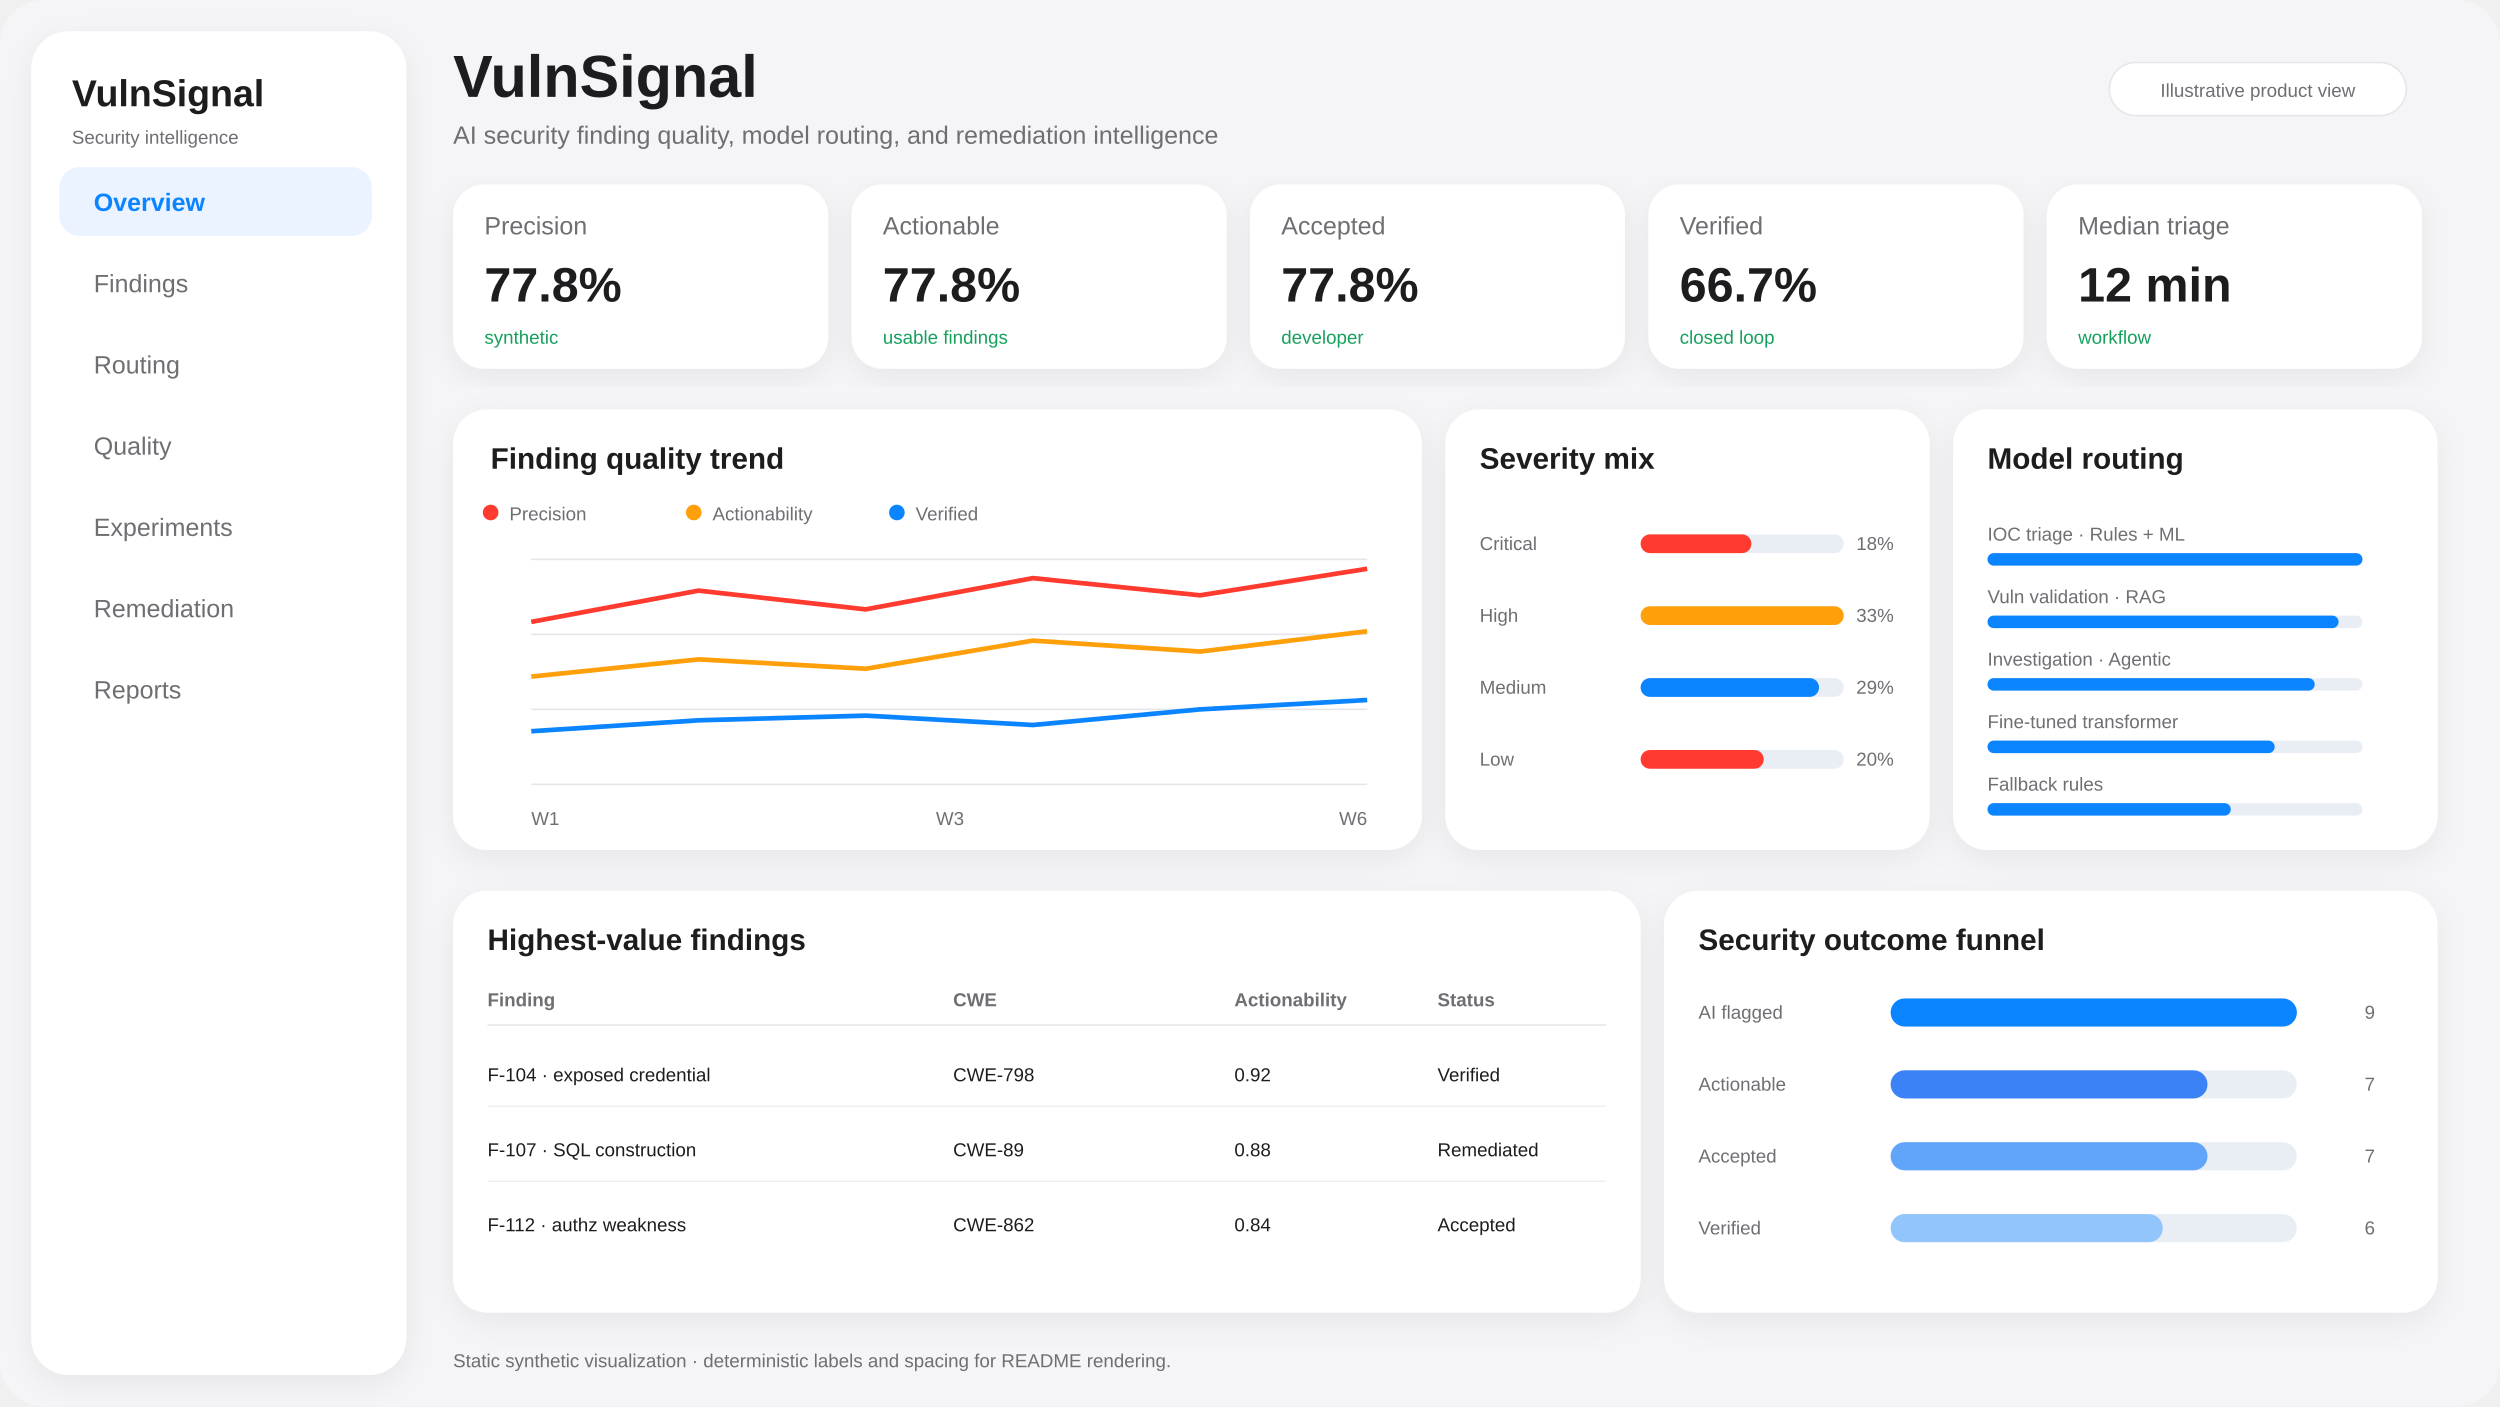
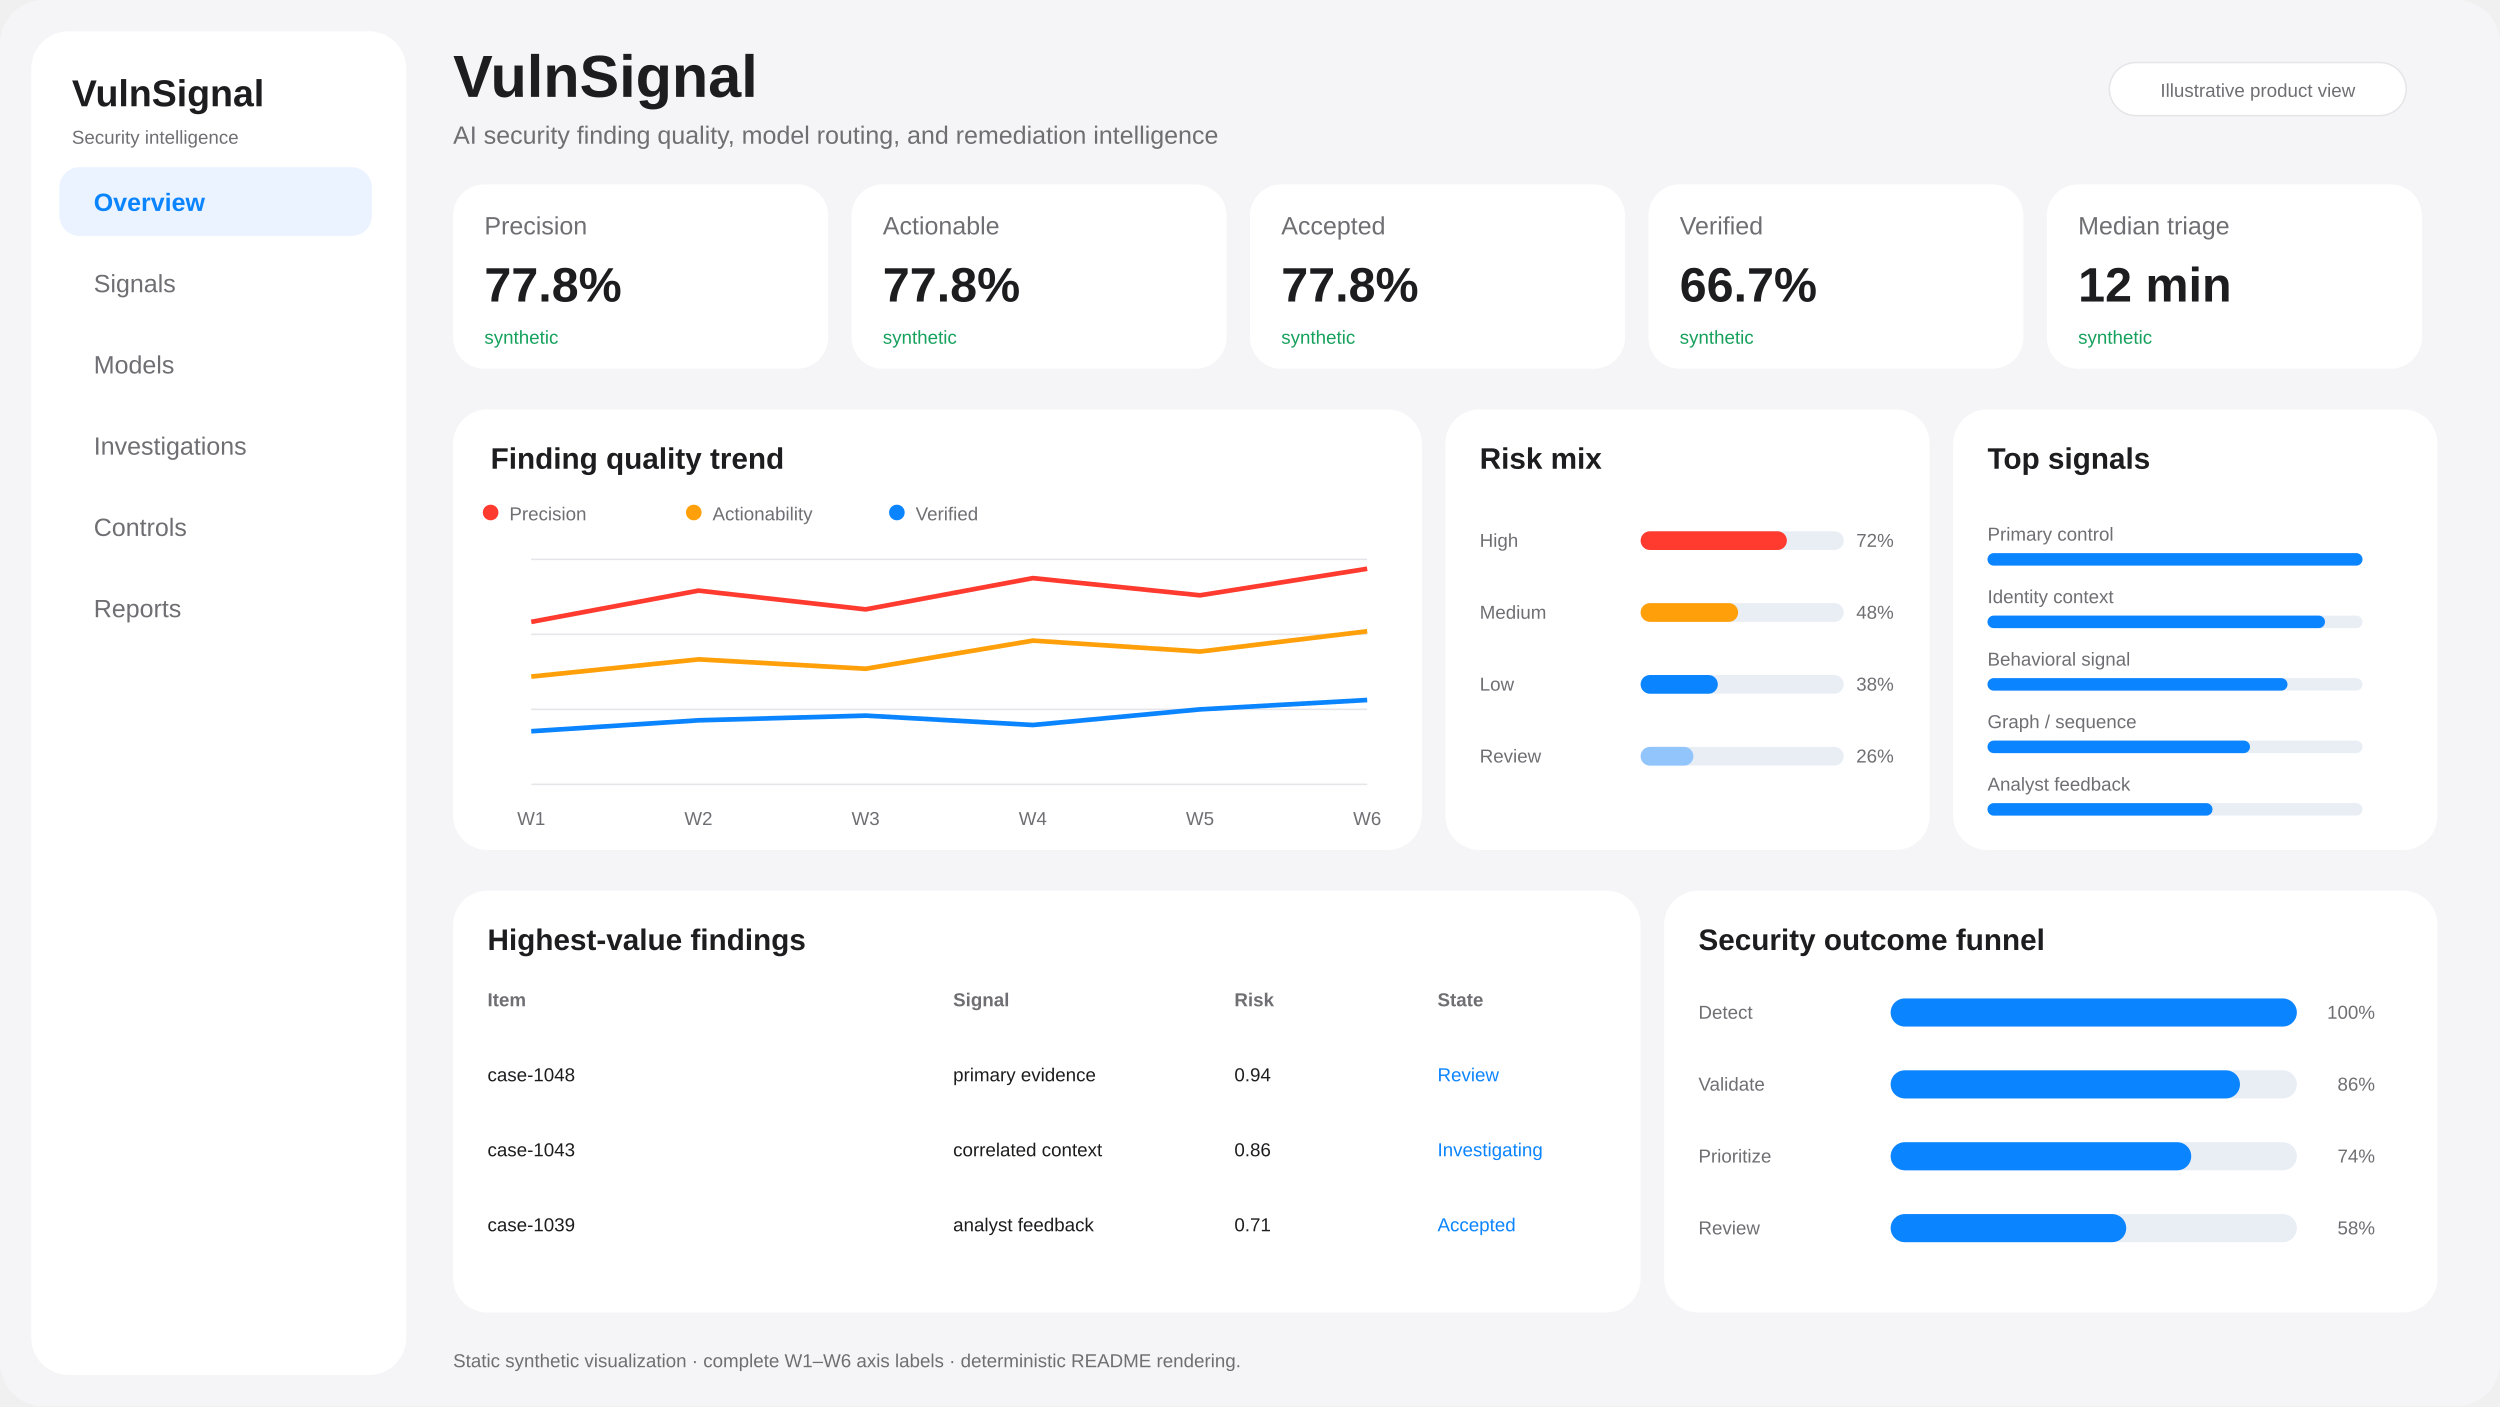
<svg xmlns="http://www.w3.org/2000/svg" width="1600" height="900" viewBox="0 0 1600 900">
-   <defs>
-     <style>text{font-family:-apple-system,BlinkMacSystemFont,"Segoe UI",Arial,sans-serif;fill:#1d1d1f}.m{fill:#6e6e73}.b{fill:#0a84ff}.g{fill:#15a05c}.r{fill:#ff3b30}.o{fill:#ff9f0a}.card{fill:#fff}.grid{stroke:#e5e5ea}.sm{font-size:12px}.md{font-size:16px}.h{font-weight:700}</style>
-     <filter id="s">
-       <feDropShadow dx="0" dy="6" stdDeviation="10" flood-opacity=".06" />
-     </filter>
-   </defs>
+   <style>text{font-family:-apple-system,BlinkMacSystemFont,"Segoe UI",Arial,sans-serif;fill:#1d1d1f}.m{fill:#6e6e73}.b{fill:#0a84ff}.g{fill:#15a05c}.r{fill:#ff3b30}.o{fill:#ff9f0a}.sm{font-size:12px}.md{font-size:16px}.h{font-weight:700}.card{fill:#fff}.grid{stroke:#e5e5ea}</style>
  <rect width="1600" height="900" rx="28" fill="#f5f5f7" />
-   <rect x="20" y="20" width="240" height="860" rx="24" class="card" filter="url(#s)" />
+   <rect x="20" y="20" width="240" height="860" rx="24" class="card" />
  <text x="46" y="68" font-size="24" class="h">VulnSignal</text>
  <text x="46" y="92" class="m sm">Security intelligence</text>
  <rect x="38" y="107" width="200" height="44" rx="13" fill="#eaf3ff" />
-   <text x="60" y="135" class="b md h">Overview</text>
-   <text x="60" y="187" class="m md">Findings</text>
-   <text x="60" y="239" class="m md">Routing</text>
-   <text x="60" y="291" class="m md">Quality</text>
-   <text x="60" y="343" class="m md">Experiments</text>
-   <text x="60" y="395" class="m md">Remediation</text>
-   <text x="60" y="447" class="m md">Reports</text>
+   <text x="60" y="135" class="b h md">Overview</text>
+   <text x="60" y="187" class="m md">Signals</text>
+   <text x="60" y="239" class="m md">Models</text>
+   <text x="60" y="291" class="m md">Investigations</text>
+   <text x="60" y="343" class="m md">Controls</text>
+   <text x="60" y="395" class="m md">Reports</text>
  <text x="290" y="62" font-size="38" class="h">VulnSignal</text>
  <text x="290" y="92" class="m md">AI security finding quality, model routing, and remediation intelligence</text>
-   <rect x="1350" y="40" width="190" height="34" rx="17" fill="#fff" stroke="#e5e5ea" />
+   <rect x="1350" y="40" width="190" height="34" rx="17" class="card" stroke="#e5e5ea" />
  <text x="1445" y="62" text-anchor="middle" class="m sm">Illustrative product view</text>
-   <g filter="url(#s)">
-     <rect x="290" y="118" width="240" height="118" rx="20" class="card" />
-   </g>
+   <rect x="290" y="118" width="240" height="118" rx="20" class="card" />
  <text x="310" y="150" class="m md">Precision</text>
  <text x="310" y="193" font-size="31" class="h">77.8%</text>
  <text x="310" y="220" class="g sm">synthetic</text>
-   <g filter="url(#s)">
-     <rect x="545" y="118" width="240" height="118" rx="20" class="card" />
-   </g>
+   <rect x="545" y="118" width="240" height="118" rx="20" class="card" />
  <text x="565" y="150" class="m md">Actionable</text>
  <text x="565" y="193" font-size="31" class="h">77.8%</text>
-   <text x="565" y="220" class="g sm">usable findings</text>
-   <g filter="url(#s)">
-     <rect x="800" y="118" width="240" height="118" rx="20" class="card" />
-   </g>
+   <text x="565" y="220" class="g sm">synthetic</text>
+   <rect x="800" y="118" width="240" height="118" rx="20" class="card" />
  <text x="820" y="150" class="m md">Accepted</text>
  <text x="820" y="193" font-size="31" class="h">77.8%</text>
-   <text x="820" y="220" class="g sm">developer</text>
-   <g filter="url(#s)">
-     <rect x="1055" y="118" width="240" height="118" rx="20" class="card" />
-   </g>
+   <text x="820" y="220" class="g sm">synthetic</text>
+   <rect x="1055" y="118" width="240" height="118" rx="20" class="card" />
  <text x="1075" y="150" class="m md">Verified</text>
  <text x="1075" y="193" font-size="31" class="h">66.7%</text>
-   <text x="1075" y="220" class="g sm">closed loop</text>
-   <g filter="url(#s)">
-     <rect x="1310" y="118" width="240" height="118" rx="20" class="card" />
-   </g>
+   <text x="1075" y="220" class="g sm">synthetic</text>
+   <rect x="1310" y="118" width="240" height="118" rx="20" class="card" />
  <text x="1330" y="150" class="m md">Median triage</text>
  <text x="1330" y="193" font-size="31" class="h">12 min</text>
-   <text x="1330" y="220" class="g sm">workflow</text>
-   <g filter="url(#s)">
-     <rect x="290" y="262" width="620" height="282" rx="22" class="card" />
-     <rect x="925" y="262" width="310" height="282" rx="22" class="card" />
-     <rect x="1250" y="262" width="310" height="282" rx="22" class="card" />
-   </g>
+   <text x="1330" y="220" class="g sm">synthetic</text>
+   <rect x="290" y="262" width="620" height="282" rx="22" class="card" />
+   <rect x="925" y="262" width="310" height="282" rx="22" class="card" />
+   <rect x="1250" y="262" width="310" height="282" rx="22" class="card" />
  <text x="314" y="300" font-size="19" class="h">Finding quality trend</text>
  <circle cx="314" cy="328" r="5" fill="#ff3b30" />
  <text x="326" y="333" class="m sm">Precision</text>
  <circle cx="444" cy="328" r="5" fill="#ff9f0a" />
  <text x="456" y="333" class="m sm">Actionability</text>
  <circle cx="574" cy="328" r="5" fill="#0a84ff" />
  <text x="586" y="333" class="m sm">Verified</text>
  <line x1="340" y1="358" x2="875" y2="358" class="grid" />
  <line x1="340" y1="406" x2="875" y2="406" class="grid" />
  <line x1="340" y1="454" x2="875" y2="454" class="grid" />
  <line x1="340" y1="502" x2="875" y2="502" class="grid" />
  <polyline points="340,398 447,378 554,390 661,370 768,381 875,364" fill="none" stroke="#ff3b30" stroke-width="3" />
  <polyline points="340,433 447,422 554,428 661,410 768,417 875,404" fill="none" stroke="#ff9f0a" stroke-width="3" />
  <polyline points="340,468 447,461 554,458 661,464 768,454 875,448" fill="none" stroke="#0a84ff" stroke-width="3" />
-   <text x="340" y="528" class="m sm">W1</text>
-   <text x="608" y="528" text-anchor="middle" class="m sm">W3</text>
-   <text x="875" y="528" text-anchor="end" class="m sm">W6</text>
-   <text x="947" y="300" font-size="19" class="h">Severity mix</text>
-   <text x="947" y="352" class="m sm">Critical</text>
-   <rect x="1050" y="342" width="130" height="12" rx="6" fill="#e9eef5" />
-   <rect x="1050" y="342" width="70.9" height="12" rx="6" fill="#ff3b30" />
-   <text x="1212" y="352" text-anchor="end" class="m sm">18%</text>
-   <text x="947" y="398" class="m sm">High</text>
-   <rect x="1050" y="388" width="130" height="12" rx="6" fill="#e9eef5" />
-   <rect x="1050" y="388" width="130" height="12" rx="6" fill="#ff9f0a" />
-   <text x="1212" y="398" text-anchor="end" class="m sm">33%</text>
-   <text x="947" y="444" class="m sm">Medium</text>
-   <rect x="1050" y="434" width="130" height="12" rx="6" fill="#e9eef5" />
-   <rect x="1050" y="434" width="114.2" height="12" rx="6" fill="#0a84ff" />
-   <text x="1212" y="444" text-anchor="end" class="m sm">29%</text>
-   <text x="947" y="490" class="m sm">Low</text>
-   <rect x="1050" y="480" width="130" height="12" rx="6" fill="#e9eef5" />
-   <rect x="1050" y="480" width="78.8" height="12" rx="6" fill="#ff3b30" />
-   <text x="1212" y="490" text-anchor="end" class="m sm">20%</text>
-   <text x="1272" y="300" font-size="19" class="h">Model routing</text>
-   <text x="1272" y="346" class="m sm">IOC triage · Rules + ML</text>
+   <text x="340" y="528" text-anchor="middle" class="m sm">W1</text>
+   <text x="447" y="528" text-anchor="middle" class="m sm">W2</text>
+   <text x="554" y="528" text-anchor="middle" class="m sm">W3</text>
+   <text x="661" y="528" text-anchor="middle" class="m sm">W4</text>
+   <text x="768" y="528" text-anchor="middle" class="m sm">W5</text>
+   <text x="875" y="528" text-anchor="middle" class="m sm">W6</text>
+   <text x="947" y="300" font-size="19" class="h">Risk mix</text>
+   <text x="947" y="350" class="m sm">High</text>
+   <rect x="1050" y="340" width="130" height="12" rx="6" fill="#e9eef5" />
+   <rect x="1050" y="340" width="93.6" height="12" rx="6" fill="#ff3b30" />
+   <text x="1212" y="350" text-anchor="end" class="m sm">72%</text>
+   <text x="947" y="396" class="m sm">Medium</text>
+   <rect x="1050" y="386" width="130" height="12" rx="6" fill="#e9eef5" />
+   <rect x="1050" y="386" width="62.4" height="12" rx="6" fill="#ff9f0a" />
+   <text x="1212" y="396" text-anchor="end" class="m sm">48%</text>
+   <text x="947" y="442" class="m sm">Low</text>
+   <rect x="1050" y="432" width="130" height="12" rx="6" fill="#e9eef5" />
+   <rect x="1050" y="432" width="49.4" height="12" rx="6" fill="#0a84ff" />
+   <text x="1212" y="442" text-anchor="end" class="m sm">38%</text>
+   <text x="947" y="488" class="m sm">Review</text>
+   <rect x="1050" y="478" width="130" height="12" rx="6" fill="#e9eef5" />
+   <rect x="1050" y="478" width="33.8" height="12" rx="6" fill="#93c5fd" />
+   <text x="1212" y="488" text-anchor="end" class="m sm">26%</text>
+   <text x="1272" y="300" font-size="19" class="h">Top signals</text>
+   <text x="1272" y="346" class="m sm">Primary control</text>
  <rect x="1272" y="354" width="240" height="8" rx="4" fill="#e9eef5" />
  <rect x="1272" y="354" width="240" height="8" rx="4" fill="#0a84ff" />
-   <text x="1272" y="386" class="m sm">Vuln validation · RAG</text>
+   <text x="1272" y="386" class="m sm">Identity context</text>
  <rect x="1272" y="394" width="240" height="8" rx="4" fill="#e9eef5" />
-   <rect x="1272" y="394" width="224.7" height="8" rx="4" fill="#0a84ff" />
-   <text x="1272" y="426" class="m sm">Investigation · Agentic</text>
+   <rect x="1272" y="394" width="216" height="8" rx="4" fill="#0a84ff" />
+   <text x="1272" y="426" class="m sm">Behavioral signal</text>
  <rect x="1272" y="434" width="240" height="8" rx="4" fill="#e9eef5" />
-   <rect x="1272" y="434" width="209.4" height="8" rx="4" fill="#0a84ff" />
-   <text x="1272" y="466" class="m sm">Fine-tuned transformer</text>
+   <rect x="1272" y="434" width="192" height="8" rx="4" fill="#0a84ff" />
+   <text x="1272" y="466" class="m sm">Graph / sequence</text>
  <rect x="1272" y="474" width="240" height="8" rx="4" fill="#e9eef5" />
-   <rect x="1272" y="474" width="183.8" height="8" rx="4" fill="#0a84ff" />
-   <text x="1272" y="506" class="m sm">Fallback rules</text>
+   <rect x="1272" y="474" width="168" height="8" rx="4" fill="#0a84ff" />
+   <text x="1272" y="506" class="m sm">Analyst feedback</text>
  <rect x="1272" y="514" width="240" height="8" rx="4" fill="#e9eef5" />
-   <rect x="1272" y="514" width="155.7" height="8" rx="4" fill="#0a84ff" />
-   <g filter="url(#s)">
-     <rect x="290" y="570" width="760" height="270" rx="22" class="card" />
-     <rect x="1065" y="570" width="495" height="270" rx="22" class="card" />
-   </g>
+   <rect x="1272" y="514" width="144" height="8" rx="4" fill="#0a84ff" />
+   <rect x="290" y="570" width="760" height="270" rx="22" class="card" />
+   <rect x="1065" y="570" width="495" height="270" rx="22" class="card" />
  <text x="312" y="608" font-size="19" class="h">Highest-value findings</text>
-   <text x="312" y="644" class="m sm h">Finding</text>
-   <text x="610" y="644" class="m sm h">CWE</text>
-   <text x="790" y="644" class="m sm h">Actionability</text>
-   <text x="920" y="644" class="m sm h">Status</text>
-   <line x1="312" y1="656" x2="1028" y2="656" class="grid" />
-   <text x="312" y="692" class="sm">F-104 · exposed credential</text>
-   <text x="610" y="692" class="sm">CWE-798</text>
-   <text x="790" y="692" class="sm">0.92</text>
-   <text x="920" y="692" class="sm">Verified</text>
-   <line x1="312" y1="708" x2="1028" y2="708" stroke="#f0f0f2" />
-   <text x="312" y="740" class="sm">F-107 · SQL construction</text>
-   <text x="610" y="740" class="sm">CWE-89</text>
-   <text x="790" y="740" class="sm">0.88</text>
-   <text x="920" y="740" class="sm">Remediated</text>
-   <line x1="312" y1="756" x2="1028" y2="756" stroke="#f0f0f2" />
-   <text x="312" y="788" class="sm">F-112 · authz weakness</text>
-   <text x="610" y="788" class="sm">CWE-862</text>
-   <text x="790" y="788" class="sm">0.84</text>
-   <text x="920" y="788" class="sm">Accepted</text>
+   <text x="312" y="644" class="m sm h">Item</text>
+   <text x="610" y="644" class="m sm h">Signal</text>
+   <text x="790" y="644" class="m sm h">Risk</text>
+   <text x="920" y="644" class="m sm h">State</text>
+   <text x="312" y="692" class="sm">case-1048</text>
+   <text x="610" y="692" class="sm">primary evidence</text>
+   <text x="790" y="692" class="sm">0.94</text>
+   <text x="920" y="692" class="b sm">Review</text>
+   <text x="312" y="740" class="sm">case-1043</text>
+   <text x="610" y="740" class="sm">correlated context</text>
+   <text x="790" y="740" class="sm">0.86</text>
+   <text x="920" y="740" class="b sm">Investigating</text>
+   <text x="312" y="788" class="sm">case-1039</text>
+   <text x="610" y="788" class="sm">analyst feedback</text>
+   <text x="790" y="788" class="sm">0.71</text>
+   <text x="920" y="788" class="b sm">Accepted</text>
  <text x="1087" y="608" font-size="19" class="h">Security outcome funnel</text>
-   <text x="1087" y="652" class="m sm">AI flagged</text>
+   <text x="1087" y="652" class="m sm">Detect</text>
  <rect x="1210" y="639" width="260" height="18" rx="9" fill="#e9eef5" />
  <rect x="1210" y="639" width="260" height="18" rx="9" fill="#0a84ff" />
-   <text x="1520" y="652" text-anchor="end" class="m sm">9</text>
-   <text x="1087" y="698" class="m sm">Actionable</text>
+   <text x="1520" y="652" text-anchor="end" class="m sm">100%</text>
+   <text x="1087" y="698" class="m sm">Validate</text>
  <rect x="1210" y="685" width="260" height="18" rx="9" fill="#e9eef5" />
-   <rect x="1210" y="685" width="202.8" height="18" rx="9" fill="#3b82f6" />
-   <text x="1520" y="698" text-anchor="end" class="m sm">7</text>
-   <text x="1087" y="744" class="m sm">Accepted</text>
+   <rect x="1210" y="685" width="223.6" height="18" rx="9" fill="#0a84ff" />
+   <text x="1520" y="698" text-anchor="end" class="m sm">86%</text>
+   <text x="1087" y="744" class="m sm">Prioritize</text>
  <rect x="1210" y="731" width="260" height="18" rx="9" fill="#e9eef5" />
-   <rect x="1210" y="731" width="202.8" height="18" rx="9" fill="#60a5fa" />
-   <text x="1520" y="744" text-anchor="end" class="m sm">7</text>
-   <text x="1087" y="790" class="m sm">Verified</text>
+   <rect x="1210" y="731" width="192.4" height="18" rx="9" fill="#0a84ff" />
+   <text x="1520" y="744" text-anchor="end" class="m sm">74%</text>
+   <text x="1087" y="790" class="m sm">Review</text>
  <rect x="1210" y="777" width="260" height="18" rx="9" fill="#e9eef5" />
-   <rect x="1210" y="777" width="174.2" height="18" rx="9" fill="#93c5fd" />
-   <text x="1520" y="790" text-anchor="end" class="m sm">6</text>
-   <text x="290" y="875" class="m sm">Static synthetic visualization · deterministic labels and spacing for README rendering.</text>
+   <rect x="1210" y="777" width="150.8" height="18" rx="9" fill="#0a84ff" />
+   <text x="1520" y="790" text-anchor="end" class="m sm">58%</text>
+   <text x="290" y="875" class="m sm">Static synthetic visualization · complete W1–W6 axis labels · deterministic README rendering.</text>
</svg>
